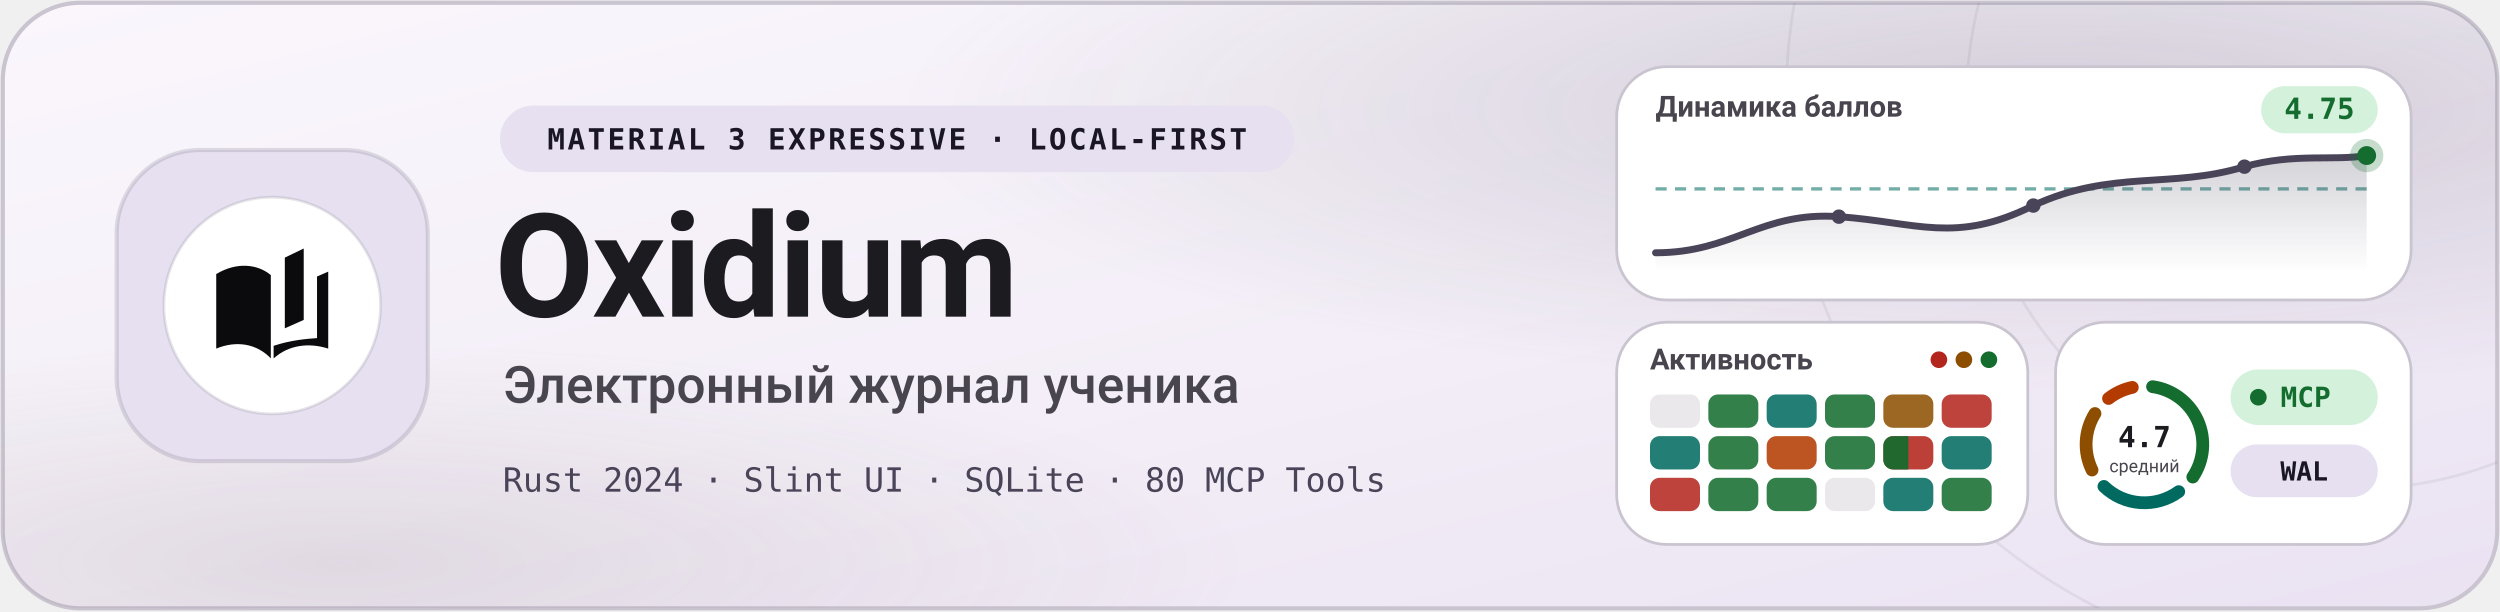
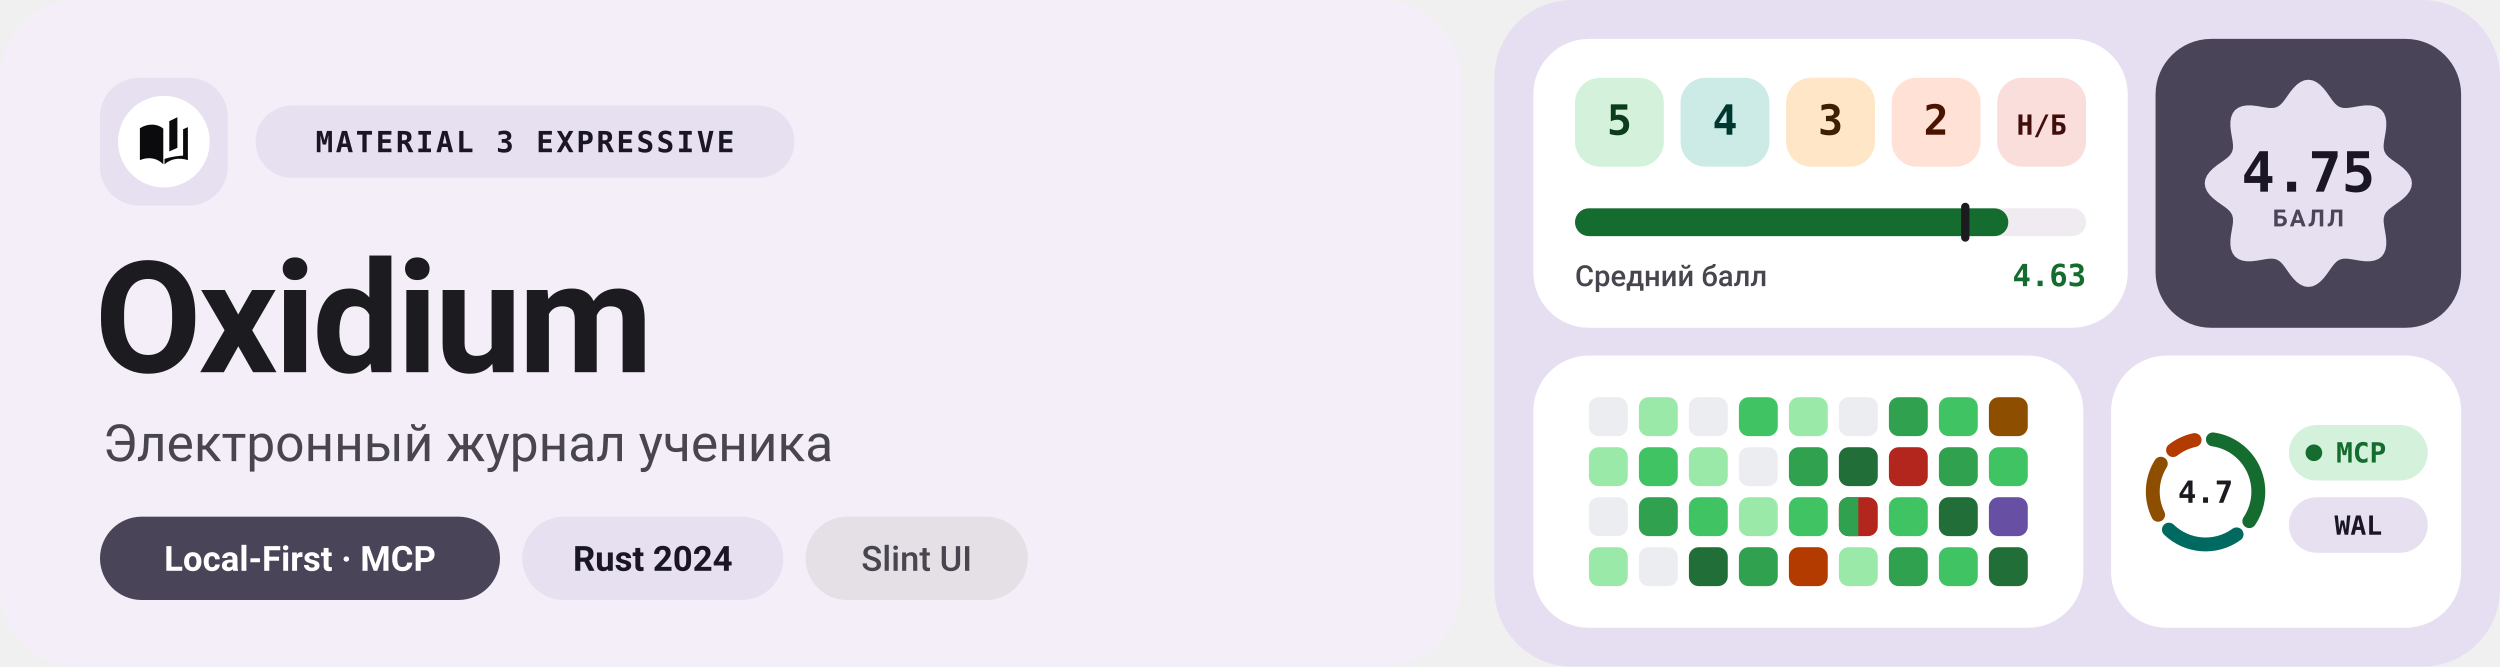
- <svg xmlns="http://www.w3.org/2000/svg" width="900" height="220" viewBox="0 0 900 220" role="img" aria-label="Oxidium — Электронный журнал ученика">
-   <defs>
-     <linearGradient id="cardGrad" x1="0%" y1="0%" x2="100%" y2="100%">
-       <stop offset="0%" stop-color="#FAF6FC" />
-       <stop offset="55%" stop-color="#F3EEF7" />
-       <stop offset="100%" stop-color="#EAE2F2" />
-     </linearGradient>
-     <radialGradient id="glowTopRight" cx="82%" cy="18%" r="46%">
-       <stop offset="0%" stop-color="#4A4459" stop-opacity="0.2" />
-       <stop offset="100%" stop-color="#4A4459" stop-opacity="0" />
-     </radialGradient>
-     <radialGradient id="glowBottomLeft" cx="14%" cy="92%" r="36%">
-       <stop offset="0%" stop-color="#6D5862" stop-opacity="0.14" />
-       <stop offset="100%" stop-color="#6D5862" stop-opacity="0" />
-     </radialGradient>
-     <linearGradient id="trendArea" x1="0" y1="0" x2="0" y2="1">
-       <stop offset="0%" stop-color="#4A4459" stop-opacity="0.24" />
-       <stop offset="100%" stop-color="#4A4459" stop-opacity="0.0" />
-     </linearGradient>
-     <clipPath id="bannerClip">
-       <rect x="1" y="1" width="898" height="218" rx="28" />
-     </clipPath>
-   </defs>
-   <rect x="1" y="1" width="898" height="218" rx="28" fill="url(#cardGrad)" stroke="#CAC4D0" stroke-width="1.5" />
-   <g clip-path="url(#bannerClip)">
-     <rect x="0" y="0" width="900" height="220" fill="url(#glowTopRight)" />
-     <rect x="0" y="0" width="900" height="220" fill="url(#glowBottomLeft)" />
-     <circle cx="848" cy="36" r="140" fill="none" stroke="rgba(74,68,89,0.08)" stroke-width="1" />
-     <circle cx="848" cy="36" r="205" fill="none" stroke="rgba(74,68,89,0.08)" stroke-width="1" />
-   </g>
-   <rect x="42" y="54" width="112" height="112" rx="30" fill="#E6E0F0" stroke="rgba(74,68,89,0.16)" stroke-width="1.5" />
-   <circle cx="98" cy="110" r="39" fill="#FFFFFF" stroke="rgba(74,68,89,0.14)" stroke-width="1" />
-   <g transform="translate(98, 110) scale(1.26) translate(-24, -23.5)">
+ <svg xmlns="http://www.w3.org/2000/svg" width="900" height="240" viewBox="0 0 900 240" role="img" aria-label="Oxidium — Электронный журнал ученика">
+   <rect x="0" y="0" width="526" height="240" rx="28" fill="#F3EEF7" />
+   <rect x="36" y="28" width="46" height="46" rx="14" fill="#E6E0F0" />
+   <circle cx="59" cy="51" r="16.5" fill="#FFFFFF" />
+   <g transform="translate(59, 51) scale(0.54) translate(-24, -23.5)">
    <path d="M 8.0 14.5 C 13.8 11.0 19.8 11.6 23.6 14.8 L 23.6 38.6 C 19.6 34.4 13.8 33.4 8.0 35.8 Z" fill="#0B0B0E" />
    <path d="M 24.4 38.6 L 24.4 35.0 C 29.2 33.4 33.8 33.0 36.8 32.8 L 36.8 15.2 L 40.0 13.8 L 40.0 35.8 C 34.4 34.0 28.6 34.8 24.4 38.6 Z" fill="#0B0B0E" />
    <path d="M 27.6 9.8 L 33.0 7.2 L 33.0 27.6 L 27.6 30.0 Z" fill="#0B0B0E" />
  </g>
-   <rect x="180" y="38" width="286" height="24" rx="12" fill="#E6E0F0" />
-   <text x="323" y="53.8" text-anchor="middle" font-family="'Roboto Mono', 'Cascadia Mono', 'JetBrains Mono', Consolas, monospace" font-size="10.5" font-weight="600" letter-spacing="0.9" fill="#1A1626">MATERIAL 3 EXPRESSIVE · LOCAL-FIRST</text>
-   <text x="178" y="114" font-family="'Roboto', 'Segoe UI', -apple-system, BlinkMacSystemFont, 'Helvetica Neue', Arial, sans-serif" font-size="52" font-weight="700" letter-spacing="-0.8" fill="#1C1B1F">Oxidium</text>
-   <text x="181" y="145" font-family="'Roboto', 'Segoe UI', -apple-system, BlinkMacSystemFont, 'Helvetica Neue', Arial, sans-serif" font-size="18.5" font-weight="500" fill="#48454E">Электронный журнал ученика</text>
-   <text x="181" y="177" font-family="'Roboto Mono', 'Cascadia Mono', 'JetBrains Mono', Consolas, monospace" font-size="12" font-weight="500" fill="#4A4459">Rust 2024 · Slint UI · SQLite · 80 MCP Tools</text>
-   <rect x="582" y="24" width="286" height="84" rx="18" fill="#FFFFFF" stroke="#CAC4D0" stroke-width="1" />
-   <text x="596" y="42" font-family="'Roboto', 'Segoe UI', -apple-system, BlinkMacSystemFont, 'Helvetica Neue', Arial, sans-serif" font-size="10.5" font-weight="600" fill="#48454E">Динамика баллов</text>
-   <rect x="814" y="31" width="42" height="17" rx="8.5" fill="#D4F2DB" />
-   <text x="835" y="42.8" text-anchor="middle" font-family="'Roboto Mono', 'Cascadia Mono', 'JetBrains Mono', Consolas, monospace" font-size="10.5" font-weight="700" fill="#146C2E">4.75</text>
-   <line x1="596" y1="68" x2="854" y2="68" stroke="#006A60" stroke-opacity="0.55" stroke-width="1.2" stroke-dasharray="4 3" />
-   <path d="M 596 91 C 624 91, 634 76, 662 78 C 690 80, 704 88, 732 74 C 760 61, 782 68, 808 60 C 826 55, 840 58, 852 56 L 852 98 L 596 98 Z" fill="url(#trendArea)" />
-   <path d="M 596 91 C 624 91, 634 76, 662 78 C 690 80, 704 88, 732 74 C 760 61, 782 68, 808 60 C 826 55, 840 58, 852 56" fill="none" stroke="#4A4459" stroke-width="2.5" stroke-linecap="round" />
-   <circle cx="662" cy="78" r="2.6" fill="#4A4459" />
-   <circle cx="732" cy="74" r="2.6" fill="#4A4459" />
-   <circle cx="808" cy="60" r="2.6" fill="#4A4459" />
-   <circle cx="852" cy="56" r="6" fill="#146C2E" fill-opacity="0.24" />
-   <circle cx="852" cy="56" r="3.4" fill="#146C2E" />
-   <rect x="582" y="116" width="148" height="80" rx="18" fill="#FFFFFF" stroke="#CAC4D0" stroke-width="1" />
-   <text x="594" y="133" font-family="'Roboto', 'Segoe UI', -apple-system, BlinkMacSystemFont, 'Helvetica Neue', Arial, sans-serif" font-size="10.5" font-weight="600" fill="#48454E">Активность</text>
-   <circle cx="716" cy="129.5" r="3" fill="#146C2E" />
-   <circle cx="707" cy="129.5" r="3" fill="#8D4E00" />
-   <circle cx="698" cy="129.5" r="3" fill="#B3261E" />
-   <rect x="594" y="142" width="18" height="12" rx="3.5" fill="#E4E0E5" fill-opacity="0.75" />
-   <rect x="615" y="142" width="18" height="12" rx="3.5" fill="#146C2E" fill-opacity="0.86" />
-   <rect x="636" y="142" width="18" height="12" rx="3.5" fill="#006A60" fill-opacity="0.86" />
-   <rect x="657" y="142" width="18" height="12" rx="3.5" fill="#146C2E" fill-opacity="0.86" />
-   <rect x="678" y="142" width="18" height="12" rx="3.5" fill="#8D4E00" fill-opacity="0.86" />
-   <rect x="699" y="142" width="18" height="12" rx="3.5" fill="#B3261E" fill-opacity="0.86" />
-   <rect x="594" y="157" width="18" height="12" rx="3.5" fill="#006A60" fill-opacity="0.86" />
-   <rect x="615" y="157" width="18" height="12" rx="3.5" fill="#146C2E" fill-opacity="0.86" />
-   <rect x="636" y="157" width="18" height="12" rx="3.5" fill="#B33B00" fill-opacity="0.86" />
-   <rect x="657" y="157" width="18" height="12" rx="3.5" fill="#146C2E" fill-opacity="0.86" />
-   <rect x="678" y="157" width="18" height="12" rx="3.5" fill="#B3261E" fill-opacity="0.88" />
-   <path d="M 678 160.5 A 3.5 3.5 0 0 1 681.5 157 H 687.0 V 169 H 681.5 A 3.5 3.5 0 0 1 678 165.5 Z" fill="#146C2E" fill-opacity="0.92" />
-   <rect x="699" y="157" width="18" height="12" rx="3.5" fill="#006A60" fill-opacity="0.86" />
-   <rect x="594" y="172" width="18" height="12" rx="3.5" fill="#B3261E" fill-opacity="0.86" />
-   <rect x="615" y="172" width="18" height="12" rx="3.5" fill="#146C2E" fill-opacity="0.86" />
-   <rect x="636" y="172" width="18" height="12" rx="3.5" fill="#146C2E" fill-opacity="0.86" />
-   <rect x="657" y="172" width="18" height="12" rx="3.5" fill="#E4E0E5" fill-opacity="0.75" />
-   <rect x="678" y="172" width="18" height="12" rx="3.5" fill="#006A60" fill-opacity="0.86" />
-   <rect x="699" y="172" width="18" height="12" rx="3.5" fill="#146C2E" fill-opacity="0.86" />
-   <rect x="740" y="116" width="128" height="80" rx="18" fill="#FFFFFF" stroke="#CAC4D0" stroke-width="1" />
-   <path d="M 774.92 139.20 A 21.00 21.00 0 0 1 789.41 171.74" fill="none" stroke="#146C2E" stroke-width="4.6" stroke-linecap="round" />
-   <path d="M 784.34 176.99 A 21.00 21.00 0 0 1 757.41 175.11" fill="none" stroke="#006A60" stroke-width="4.6" stroke-linecap="round" />
-   <path d="M 753.13 169.21 A 21.00 21.00 0 0 1 754.19 148.87" fill="none" stroke="#8D4E00" stroke-width="4.6" stroke-linecap="round" />
-   <path d="M 759.07 143.45 A 21.00 21.00 0 0 1 767.63 139.46" fill="none" stroke="#B33B00" stroke-width="4.6" stroke-linecap="round" />
-   <text x="772" y="161" text-anchor="middle" font-family="'Roboto Mono', 'Cascadia Mono', 'JetBrains Mono', Consolas, monospace" font-size="10.5" font-weight="700" fill="#1C1B1F">4.7</text>
-   <text x="772" y="170" text-anchor="middle" font-family="'Roboto', 'Segoe UI', -apple-system, BlinkMacSystemFont, 'Helvetica Neue', Arial, sans-serif" font-size="6.4" fill="#48454E">средний</text>
-   <rect x="803" y="133" width="53" height="20" rx="10" fill="#D4F2DB" />
-   <circle cx="813" cy="143" r="3" fill="#146C2E" />
-   <text x="821" y="146.5" font-family="'Roboto Mono', 'Cascadia Mono', 'JetBrains Mono', Consolas, monospace" font-size="10" font-weight="700" fill="#146C2E">MCP</text>
-   <rect x="803" y="160" width="53" height="19" rx="9.5" fill="#E6E0F0" />
-   <text x="829.5" y="173" text-anchor="middle" font-family="'Roboto Mono', 'Cascadia Mono', 'JetBrains Mono', Consolas, monospace" font-size="9.5" font-weight="600" fill="#1A1626">WAL</text>
+   <rect x="92" y="38" width="194" height="26" rx="13" fill="#E6E0F0" />
+   <text x="189" y="54.8" text-anchor="middle" font-family="'Roboto Mono', 'Cascadia Mono', 'JetBrains Mono', Consolas, monospace" font-size="10.5" font-weight="600" letter-spacing="0.9" fill="#1A1626">MATERIAL 3 EXPRESSIVE</text>
+   <text x="34" y="134" font-family="'Roboto', 'Segoe UI', -apple-system, BlinkMacSystemFont, 'Helvetica Neue', Arial, sans-serif" font-size="56" font-weight="700" letter-spacing="-1.2" fill="#1C1B1F">Oxidium</text>
+   <text x="37" y="166" font-family="'Roboto', 'Segoe UI', -apple-system, BlinkMacSystemFont, 'Helvetica Neue', Arial, sans-serif" font-size="18.5" font-weight="400" fill="#48454E">Электронный журнал ученика</text>
+   <rect x="36" y="186" width="144" height="30" rx="15" fill="#4A4459" />
+   <text x="108" y="205.5" text-anchor="middle" font-family="'Roboto', 'Segoe UI', -apple-system, BlinkMacSystemFont, 'Helvetica Neue', Arial, sans-serif" font-size="12.5" font-weight="600" fill="#FFFFFF">Local-First · MCP</text>
+   <rect x="188" y="186" width="94" height="30" rx="15" fill="#E6E0F0" />
+   <text x="235" y="205.5" text-anchor="middle" font-family="'Roboto', 'Segoe UI', -apple-system, BlinkMacSystemFont, 'Helvetica Neue', Arial, sans-serif" font-size="12.5" font-weight="600" fill="#1A1626">Rust 2024</text>
+   <rect x="290" y="186" width="80" height="30" rx="15" fill="#E4E0E5" />
+   <text x="330" y="205.5" text-anchor="middle" font-family="'Roboto', 'Segoe UI', -apple-system, BlinkMacSystemFont, 'Helvetica Neue', Arial, sans-serif" font-size="12.5" font-weight="500" fill="#48454E">Slint UI</text>
+   <rect x="538" y="0" width="362" height="240" rx="28" fill="#E6DFF2" />
+   <rect x="552" y="14" width="214" height="104" rx="20" fill="#FFFFFF" />
+   <rect x="567" y="28" width="32" height="32" rx="9" fill="#D4F2DB" />
+   <text x="583" y="48.5" text-anchor="middle" font-family="'Roboto Mono', 'Cascadia Mono', 'JetBrains Mono', Consolas, monospace" font-size="15" font-weight="700" fill="#0B3D1A">5</text>
+   <rect x="605" y="28" width="32" height="32" rx="9" fill="#CCEBE6" />
+   <text x="621" y="48.5" text-anchor="middle" font-family="'Roboto Mono', 'Cascadia Mono', 'JetBrains Mono', Consolas, monospace" font-size="15" font-weight="700" fill="#003731">4</text>
+   <rect x="643" y="28" width="32" height="32" rx="9" fill="#FFE6C7" />
+   <text x="659" y="48.5" text-anchor="middle" font-family="'Roboto Mono', 'Cascadia Mono', 'JetBrains Mono', Consolas, monospace" font-size="15" font-weight="700" fill="#3E2000">3</text>
+   <rect x="681" y="28" width="32" height="32" rx="9" fill="#FFE1D6" />
+   <text x="697" y="48.5" text-anchor="middle" font-family="'Roboto Mono', 'Cascadia Mono', 'JetBrains Mono', Consolas, monospace" font-size="15" font-weight="700" fill="#4A1500">2</text>
+   <rect x="719" y="28" width="32" height="32" rx="9" fill="#F9DEDC" />
+   <text x="735" y="48.5" text-anchor="middle" font-family="'Roboto Mono', 'Cascadia Mono', 'JetBrains Mono', Consolas, monospace" font-size="10" font-weight="700" fill="#410E0B">Н/Б</text>
+   <rect x="567" y="75" width="184" height="10" rx="5" fill="#EFEBF0" />
+   <rect x="567" y="75" width="156" height="10" rx="5" fill="#146C2E" />
+   <rect x="706" y="73" width="3" height="14" rx="1.5" fill="#1C1B1F" />
+   <text x="567" y="103" font-family="'Roboto', 'Segoe UI', -apple-system, BlinkMacSystemFont, 'Helvetica Neue', Arial, sans-serif" font-size="10.5" font-weight="500" fill="#48454E">Средний балл</text>
+   <text x="751" y="103" text-anchor="end" font-family="'Roboto Mono', 'Cascadia Mono', 'JetBrains Mono', Consolas, monospace" font-size="11" font-weight="700" fill="#146C2E">4.63</text>
+   <rect x="776" y="14" width="110" height="104" rx="20" fill="#4A4459" />
+   <path d="M 868.30 66.00 L 868.09 67.46 L 867.46 68.87 L 866.49 70.20 L 865.25 71.42 L 863.86 72.54 L 862.43 73.55 L 861.09 74.49 L 859.94 75.40 L 859.04 76.34 L 858.44 77.37 L 858.14 78.51 L 858.11 79.81 L 858.28 81.28 L 858.56 82.89 L 858.85 84.61 L 859.05 86.38 L 859.06 88.12 L 858.81 89.75 L 858.25 91.19 L 857.38 92.38 L 856.19 93.25 L 854.75 93.81 L 853.12 94.06 L 851.38 94.05 L 849.61 93.85 L 847.89 93.56 L 846.28 93.28 L 844.81 93.11 L 843.51 93.14 L 842.37 93.44 L 841.34 94.04 L 840.40 94.94 L 839.49 96.09 L 838.55 97.43 L 837.54 98.86 L 836.42 100.25 L 835.20 101.49 L 833.87 102.46 L 832.46 103.09 L 831.00 103.30 L 829.54 103.09 L 828.13 102.46 L 826.80 101.49 L 825.58 100.25 L 824.46 98.86 L 823.45 97.43 L 822.51 96.09 L 821.60 94.94 L 820.66 94.04 L 819.63 93.44 L 818.49 93.14 L 817.19 93.11 L 815.72 93.28 L 814.11 93.56 L 812.39 93.85 L 810.62 94.05 L 808.88 94.06 L 807.25 93.81 L 805.81 93.25 L 804.62 92.38 L 803.75 91.19 L 803.19 89.75 L 802.94 88.12 L 802.95 86.38 L 803.15 84.61 L 803.44 82.89 L 803.72 81.28 L 803.89 79.81 L 803.86 78.51 L 803.56 77.37 L 802.96 76.34 L 802.06 75.40 L 800.91 74.49 L 799.57 73.55 L 798.14 72.54 L 796.75 71.42 L 795.51 70.20 L 794.54 68.87 L 793.91 67.46 L 793.70 66.00 L 793.91 64.54 L 794.54 63.13 L 795.51 61.80 L 796.75 60.58 L 798.14 59.46 L 799.57 58.45 L 800.91 57.51 L 802.06 56.60 L 802.96 55.66 L 803.56 54.63 L 803.86 53.49 L 803.89 52.19 L 803.72 50.72 L 803.44 49.11 L 803.15 47.39 L 802.95 45.62 L 802.94 43.88 L 803.19 42.25 L 803.75 40.81 L 804.62 39.62 L 805.81 38.75 L 807.25 38.19 L 808.88 37.94 L 810.62 37.95 L 812.39 38.15 L 814.11 38.44 L 815.72 38.72 L 817.19 38.89 L 818.49 38.86 L 819.63 38.56 L 820.66 37.96 L 821.60 37.06 L 822.51 35.91 L 823.45 34.57 L 824.46 33.14 L 825.58 31.75 L 826.80 30.51 L 828.13 29.54 L 829.54 28.91 L 831.00 28.70 L 832.46 28.91 L 833.87 29.54 L 835.20 30.51 L 836.42 31.75 L 837.54 33.14 L 838.55 34.57 L 839.49 35.91 L 840.40 37.06 L 841.34 37.96 L 842.37 38.56 L 843.51 38.86 L 844.81 38.89 L 846.28 38.72 L 847.89 38.44 L 849.61 38.15 L 851.38 37.95 L 853.12 37.94 L 854.75 38.19 L 856.19 38.75 L 857.38 39.62 L 858.25 40.81 L 858.81 42.25 L 859.06 43.88 L 859.05 45.62 L 858.85 47.39 L 858.56 49.11 L 858.28 50.72 L 858.11 52.19 L 858.14 53.49 L 858.44 54.63 L 859.04 55.66 L 859.94 56.60 L 861.09 57.51 L 862.43 58.45 L 863.86 59.46 L 865.25 60.58 L 866.49 61.80 L 867.46 63.13 L 868.09 64.54 Z" fill="#E6E0F0" />
+   <text x="831" y="69" text-anchor="middle" font-family="'Roboto Mono', 'Cascadia Mono', 'JetBrains Mono', Consolas, monospace" font-size="20" font-weight="700" fill="#1A1626">4.75</text>
+   <text x="831" y="81.5" text-anchor="middle" font-family="'Roboto', 'Segoe UI', -apple-system, BlinkMacSystemFont, 'Helvetica Neue', Arial, sans-serif" font-size="8.5" font-weight="700" letter-spacing="0.8" fill="#4A4459">БАЛЛ</text>
+   <rect x="552" y="128" width="198" height="98" rx="20" fill="#FFFFFF" />
+   <rect x="572" y="143" width="14" height="14" rx="3.5" fill="#EBEDF0" />
+   <rect x="590" y="143" width="14" height="14" rx="3.5" fill="#9BE9A8" />
+   <rect x="608" y="143" width="14" height="14" rx="3.5" fill="#EBEDF0" />
+   <rect x="626" y="143" width="14" height="14" rx="3.5" fill="#40C463" />
+   <rect x="644" y="143" width="14" height="14" rx="3.5" fill="#9BE9A8" />
+   <rect x="662" y="143" width="14" height="14" rx="3.5" fill="#EBEDF0" />
+   <rect x="680" y="143" width="14" height="14" rx="3.5" fill="#30A14E" />
+   <rect x="698" y="143" width="14" height="14" rx="3.5" fill="#40C463" />
+   <rect x="716" y="143" width="14" height="14" rx="3.5" fill="#8D4E00" />
+   <rect x="572" y="161" width="14" height="14" rx="3.5" fill="#9BE9A8" />
+   <rect x="590" y="161" width="14" height="14" rx="3.5" fill="#40C463" />
+   <rect x="608" y="161" width="14" height="14" rx="3.5" fill="#9BE9A8" />
+   <rect x="626" y="161" width="14" height="14" rx="3.5" fill="#EBEDF0" />
+   <rect x="644" y="161" width="14" height="14" rx="3.5" fill="#30A14E" />
+   <rect x="662" y="161" width="14" height="14" rx="3.5" fill="#216E39" />
+   <rect x="680" y="161" width="14" height="14" rx="3.5" fill="#B3261E" />
+   <rect x="698" y="161" width="14" height="14" rx="3.5" fill="#30A14E" />
+   <rect x="716" y="161" width="14" height="14" rx="3.5" fill="#40C463" />
+   <rect x="572" y="179" width="14" height="14" rx="3.5" fill="#EBEDF0" />
+   <rect x="590" y="179" width="14" height="14" rx="3.5" fill="#30A14E" />
+   <rect x="608" y="179" width="14" height="14" rx="3.5" fill="#40C463" />
+   <rect x="626" y="179" width="14" height="14" rx="3.5" fill="#9BE9A8" />
+   <rect x="644" y="179" width="14" height="14" rx="3.5" fill="#40C463" />
+   <rect x="662" y="179" width="14" height="14" rx="3.5" fill="#B3261E" />
+   <path d="M 662 182.5 A 3.5 3.5 0 0 1 665.5 179 H 669.0 V 193 H 665.5 A 3.5 3.5 0 0 1 662 189.5 Z" fill="#30A14E" />
+   <rect x="680" y="179" width="14" height="14" rx="3.5" fill="#40C463" />
+   <rect x="698" y="179" width="14" height="14" rx="3.5" fill="#216E39" />
+   <rect x="716" y="179" width="14" height="14" rx="3.5" fill="#6750A4" />
+   <rect x="572" y="197" width="14" height="14" rx="3.5" fill="#9BE9A8" />
+   <rect x="590" y="197" width="14" height="14" rx="3.5" fill="#EBEDF0" />
+   <rect x="608" y="197" width="14" height="14" rx="3.5" fill="#216E39" />
+   <rect x="626" y="197" width="14" height="14" rx="3.5" fill="#30A14E" />
+   <rect x="644" y="197" width="14" height="14" rx="3.5" fill="#B33B00" />
+   <rect x="662" y="197" width="14" height="14" rx="3.5" fill="#9BE9A8" />
+   <rect x="680" y="197" width="14" height="14" rx="3.5" fill="#30A14E" />
+   <rect x="698" y="197" width="14" height="14" rx="3.5" fill="#40C463" />
+   <rect x="716" y="197" width="14" height="14" rx="3.5" fill="#216E39" />
+   <rect x="760" y="128" width="126" height="98" rx="20" fill="#FFFFFF" />
+   <path d="M 796.64 158.18 A 19.00 19.00 0 0 1 809.75 187.62" fill="none" stroke="#146C2E" stroke-width="5" stroke-linecap="round" />
+   <path d="M 805.17 192.37 A 19.00 19.00 0 0 1 780.80 190.67" fill="none" stroke="#006A60" stroke-width="5" stroke-linecap="round" />
+   <path d="M 776.92 185.33 A 19.00 19.00 0 0 1 777.89 166.93" fill="none" stroke="#8D4E00" stroke-width="5" stroke-linecap="round" />
+   <path d="M 782.30 162.03 A 19.00 19.00 0 0 1 790.05 158.42" fill="none" stroke="#B33B00" stroke-width="5" stroke-linecap="round" />
+   <text x="794" y="181" text-anchor="middle" font-family="'Roboto Mono', 'Cascadia Mono', 'JetBrains Mono', Consolas, monospace" font-size="11" font-weight="700" fill="#1C1B1F">4.7</text>
+   <rect x="824" y="153" width="50" height="20" rx="10" fill="#D4F2DB" />
+   <circle cx="833" cy="163" r="3" fill="#146C2E" />
+   <text x="841" y="166.5" font-family="'Roboto Mono', 'Cascadia Mono', 'JetBrains Mono', Consolas, monospace" font-size="10" font-weight="700" fill="#146C2E">MCP</text>
+   <rect x="824" y="179" width="50" height="20" rx="10" fill="#E6E0F0" />
+   <text x="849" y="192.5" text-anchor="middle" font-family="'Roboto Mono', 'Cascadia Mono', 'JetBrains Mono', Consolas, monospace" font-size="9.5" font-weight="600" fill="#1A1626">WAL</text>
</svg>
